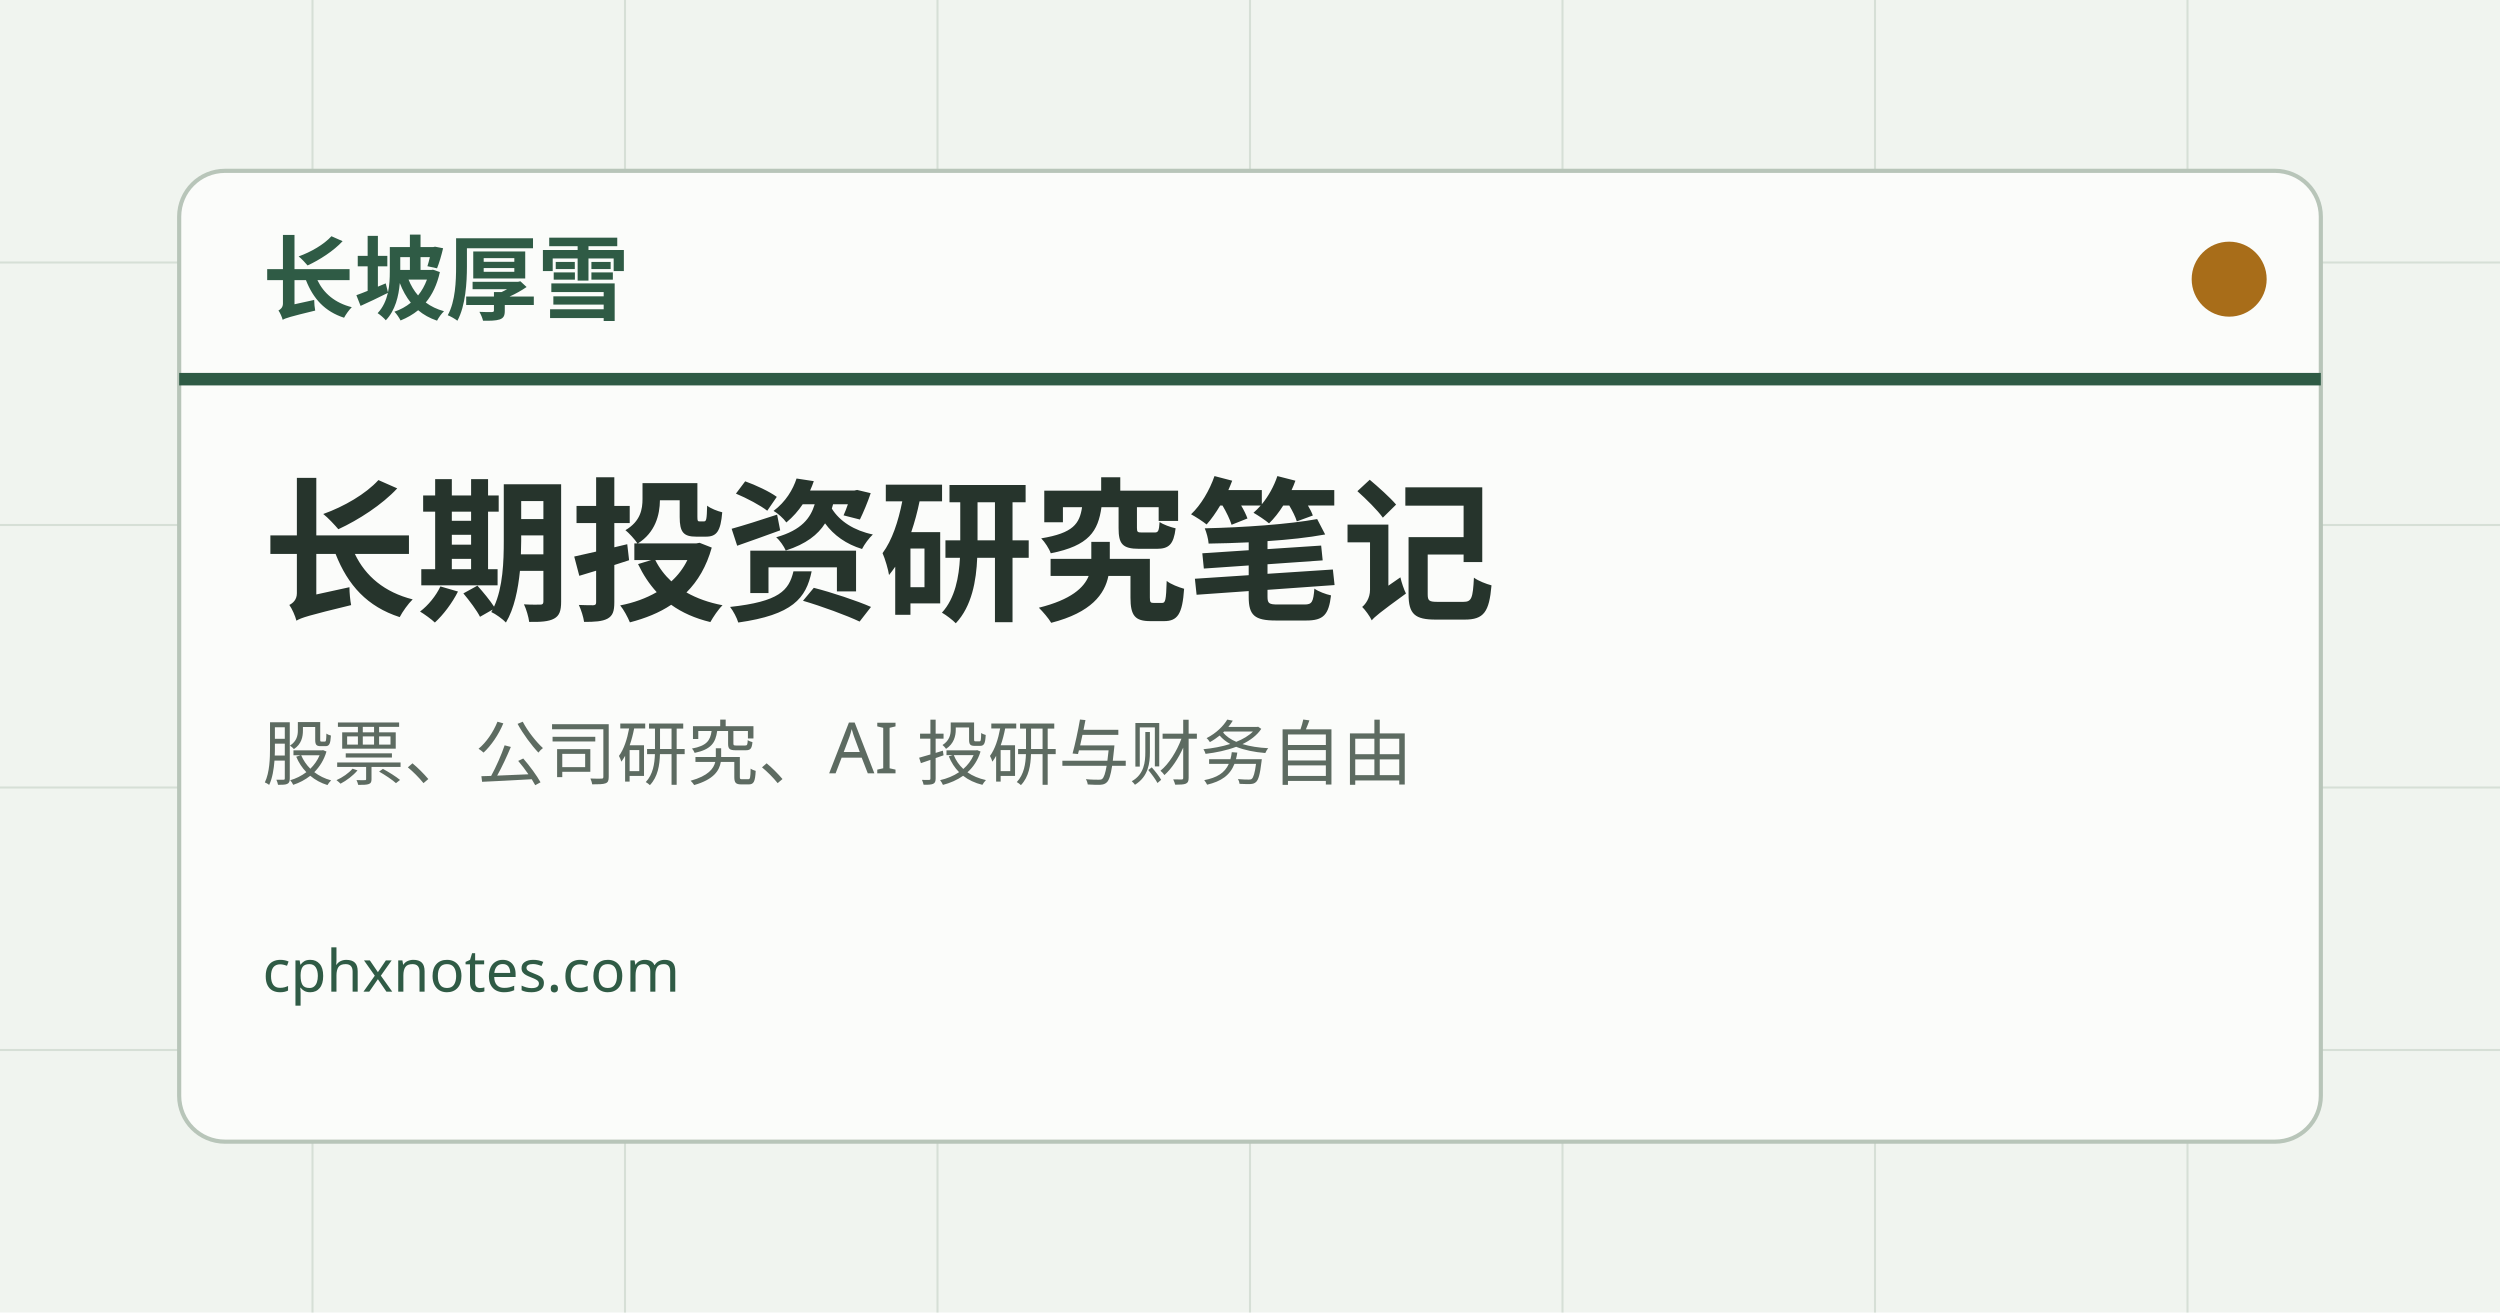
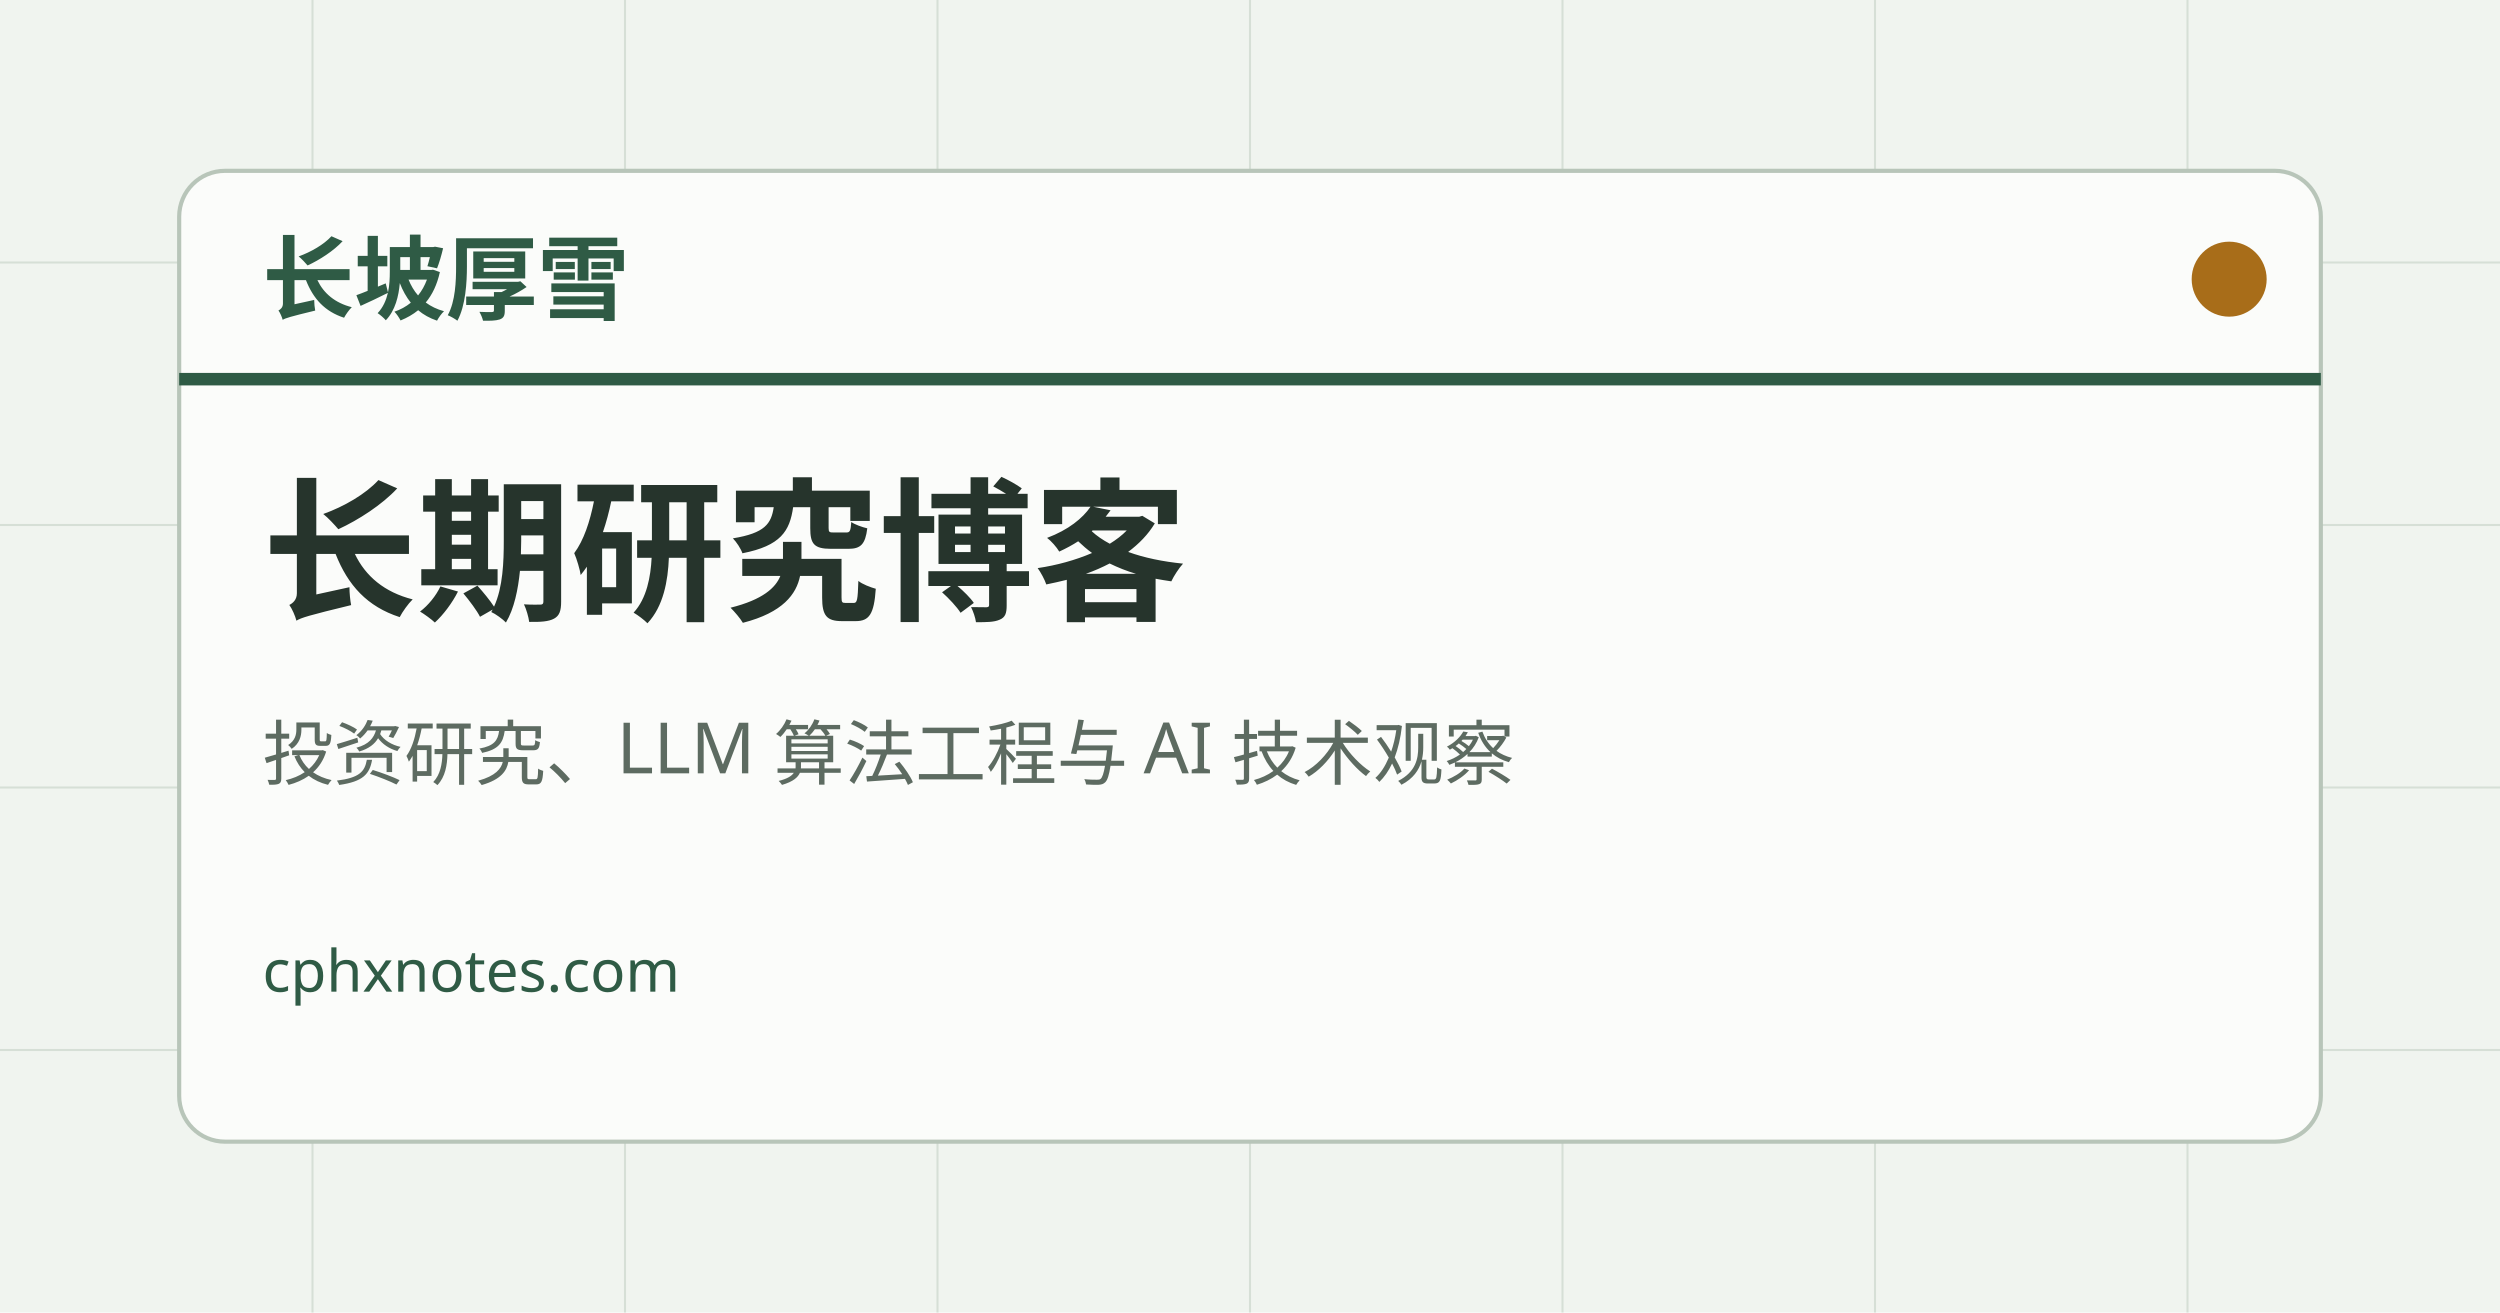
<svg xmlns="http://www.w3.org/2000/svg" width="1200" height="630" viewBox="0 0 1200 630" role="img" aria-labelledby="title desc">
  <rect width="1200" height="630" fill="#f0f4ef" />
  <path d="M0 126h1200M0 252h1200M0 378h1200M0 504h1200M150 0v630M300 0v630M450 0v630M600 0v630M750 0v630M900 0v630M1050 0v630" stroke="#d6dfd6" stroke-width="1" />
  <rect x="86" y="82" width="1028" height="466" rx="22" fill="#fbfcfa" stroke="#b8c5b9" stroke-width="2" />
  <path d="M86 182h1028" stroke="#2f5b45" stroke-width="6" />
  <circle cx="1070" cy="134" r="18" fill="#a86d19" />
  <text x="126" y="150" fill="#2f5b45" font-family="Noto Serif SC, Songti SC, serif" font-size="44" font-weight="700">长坡厚雪</text>
-   <text x="126" y="292" fill="#26342c" font-family="Noto Serif SC, Songti SC, serif" font-size="74" font-weight="700">长期投资研究笔记</text>
-   <text x="126" y="374" fill="#5d6b61" font-family="Noto Sans SC, PingFang SC, sans-serif" font-size="34">股票、公司研究、AI 投研与财务自由</text>
+   <text x="126" y="292" fill="#26342c" font-family="Noto Serif SC, Songti SC, serif" font-size="74" font-weight="700">长期研究博客</text>
+   <text x="126" y="374" fill="#5d6b61" font-family="Noto Sans SC, PingFang SC, sans-serif" font-size="34">投资研究、LLM 算法工程与 AI 技术观察</text>
  <text x="126" y="476" fill="#2f5b45" font-family="Noto Sans SC, PingFang SC, sans-serif" font-size="28">cphxnotes.com</text>
</svg>
